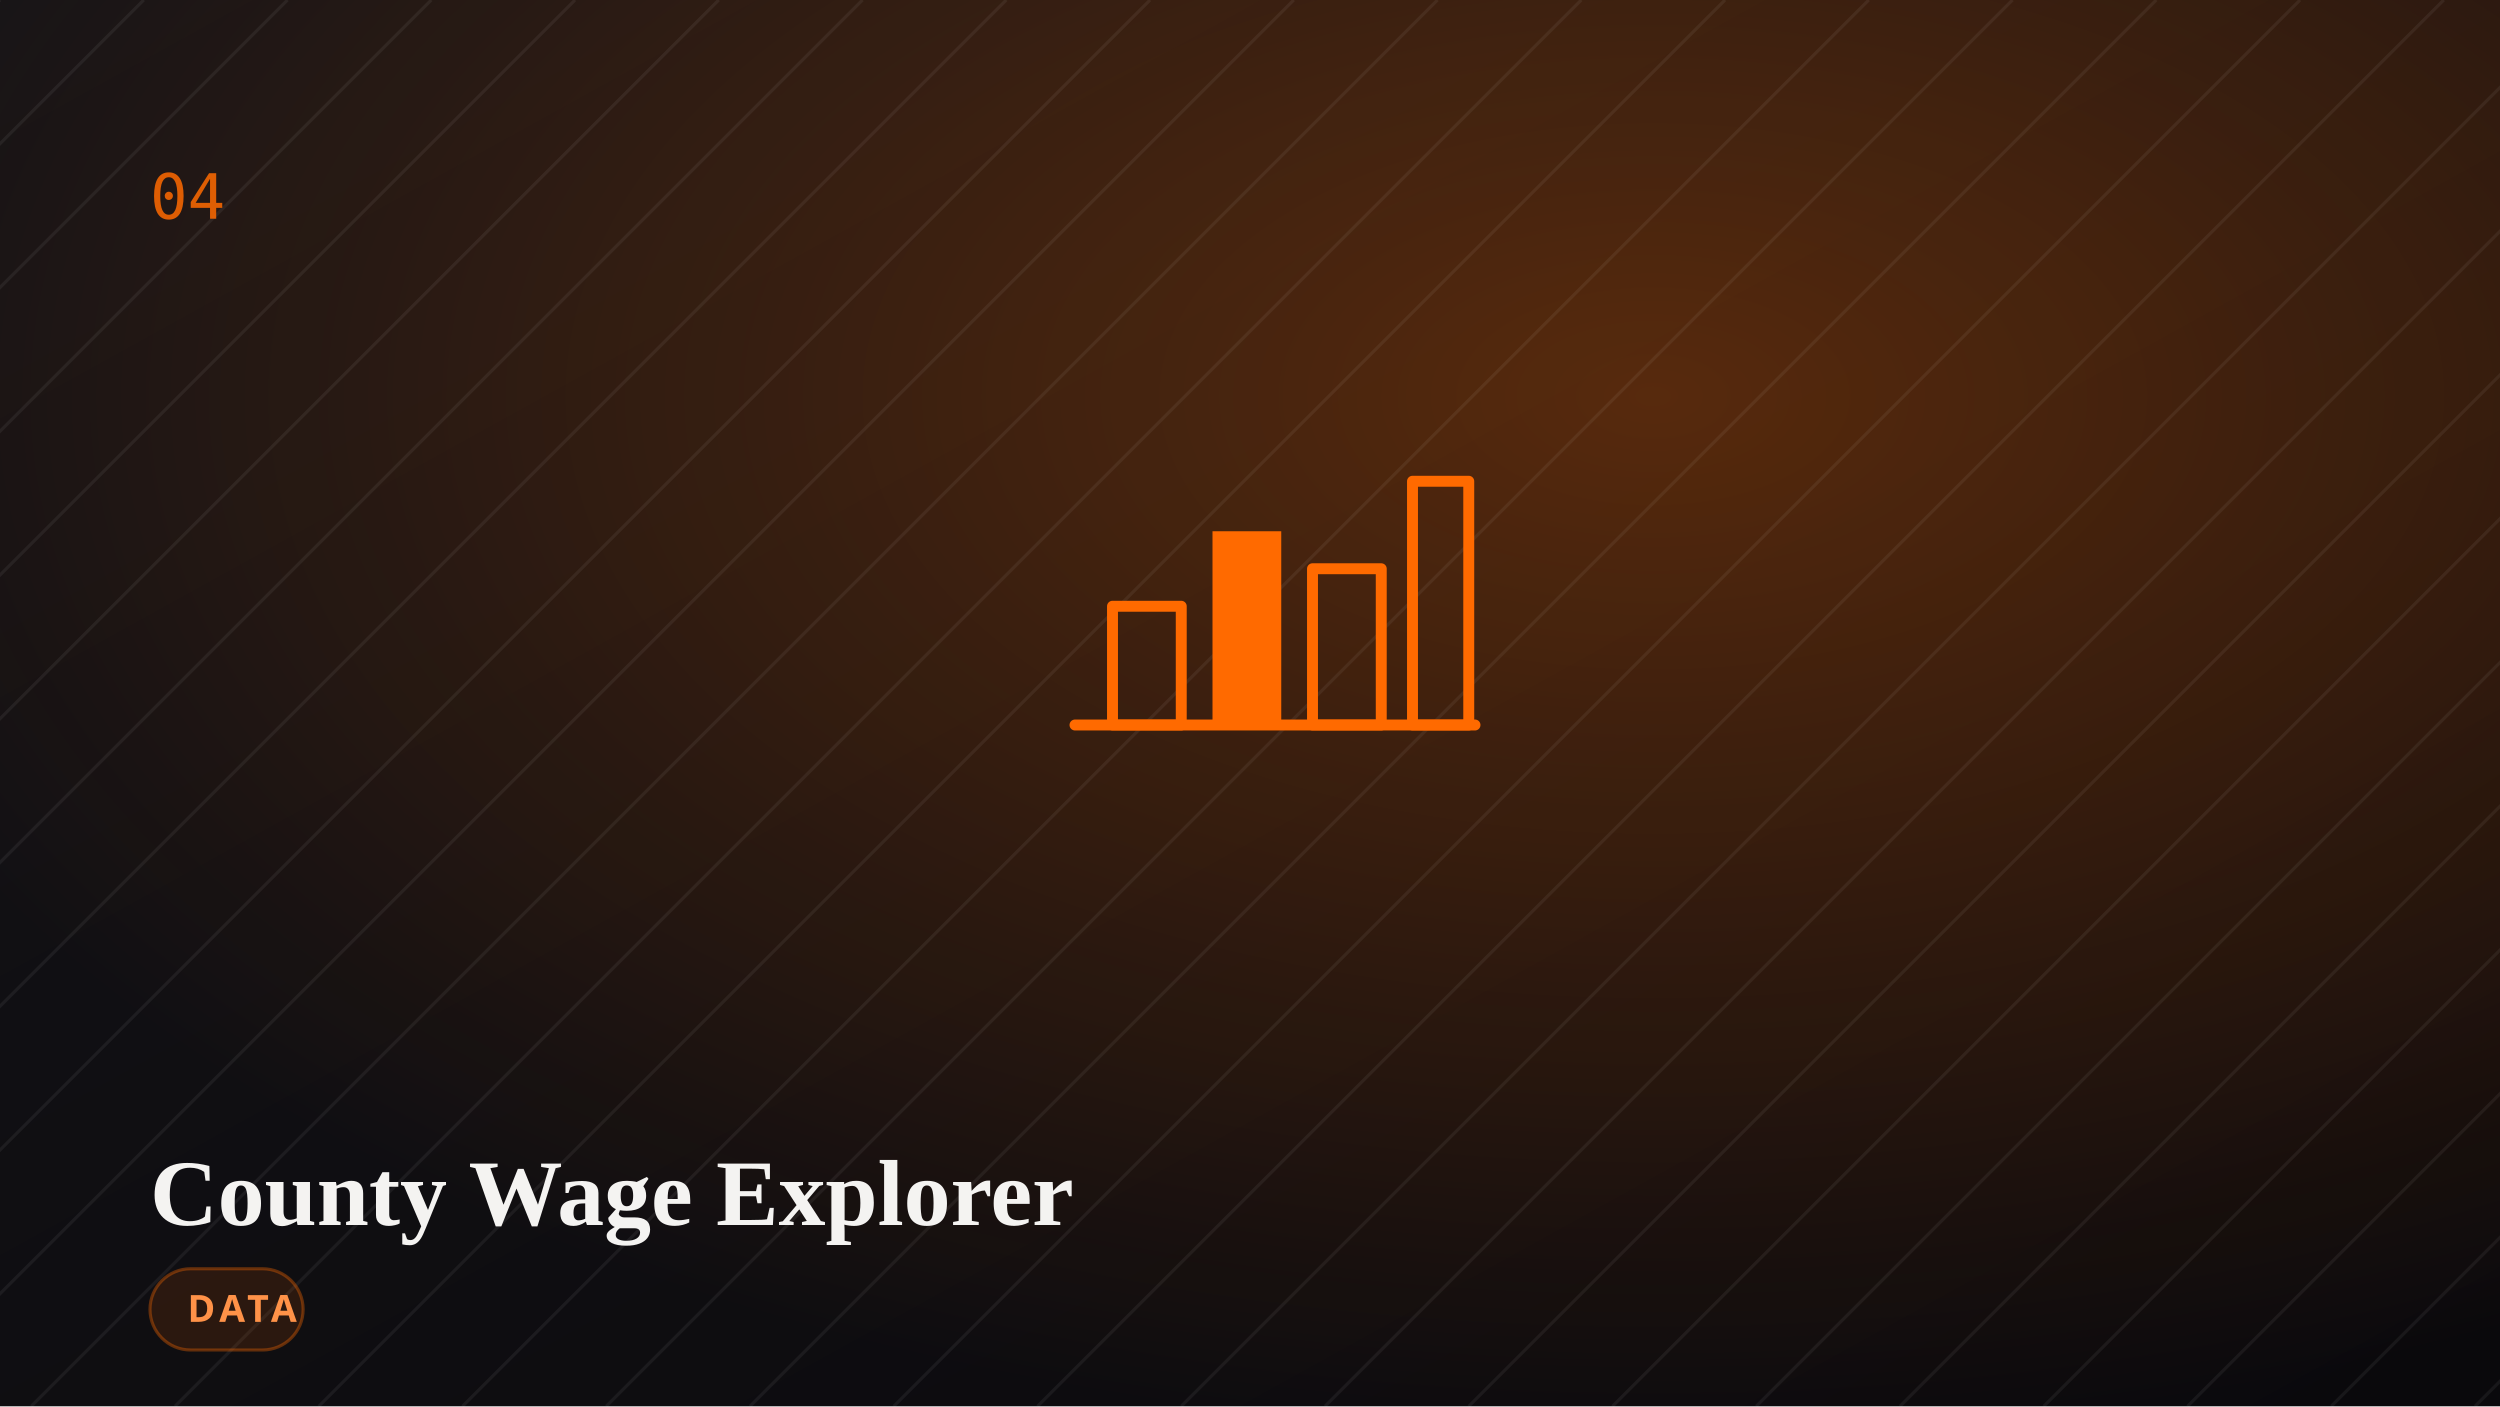
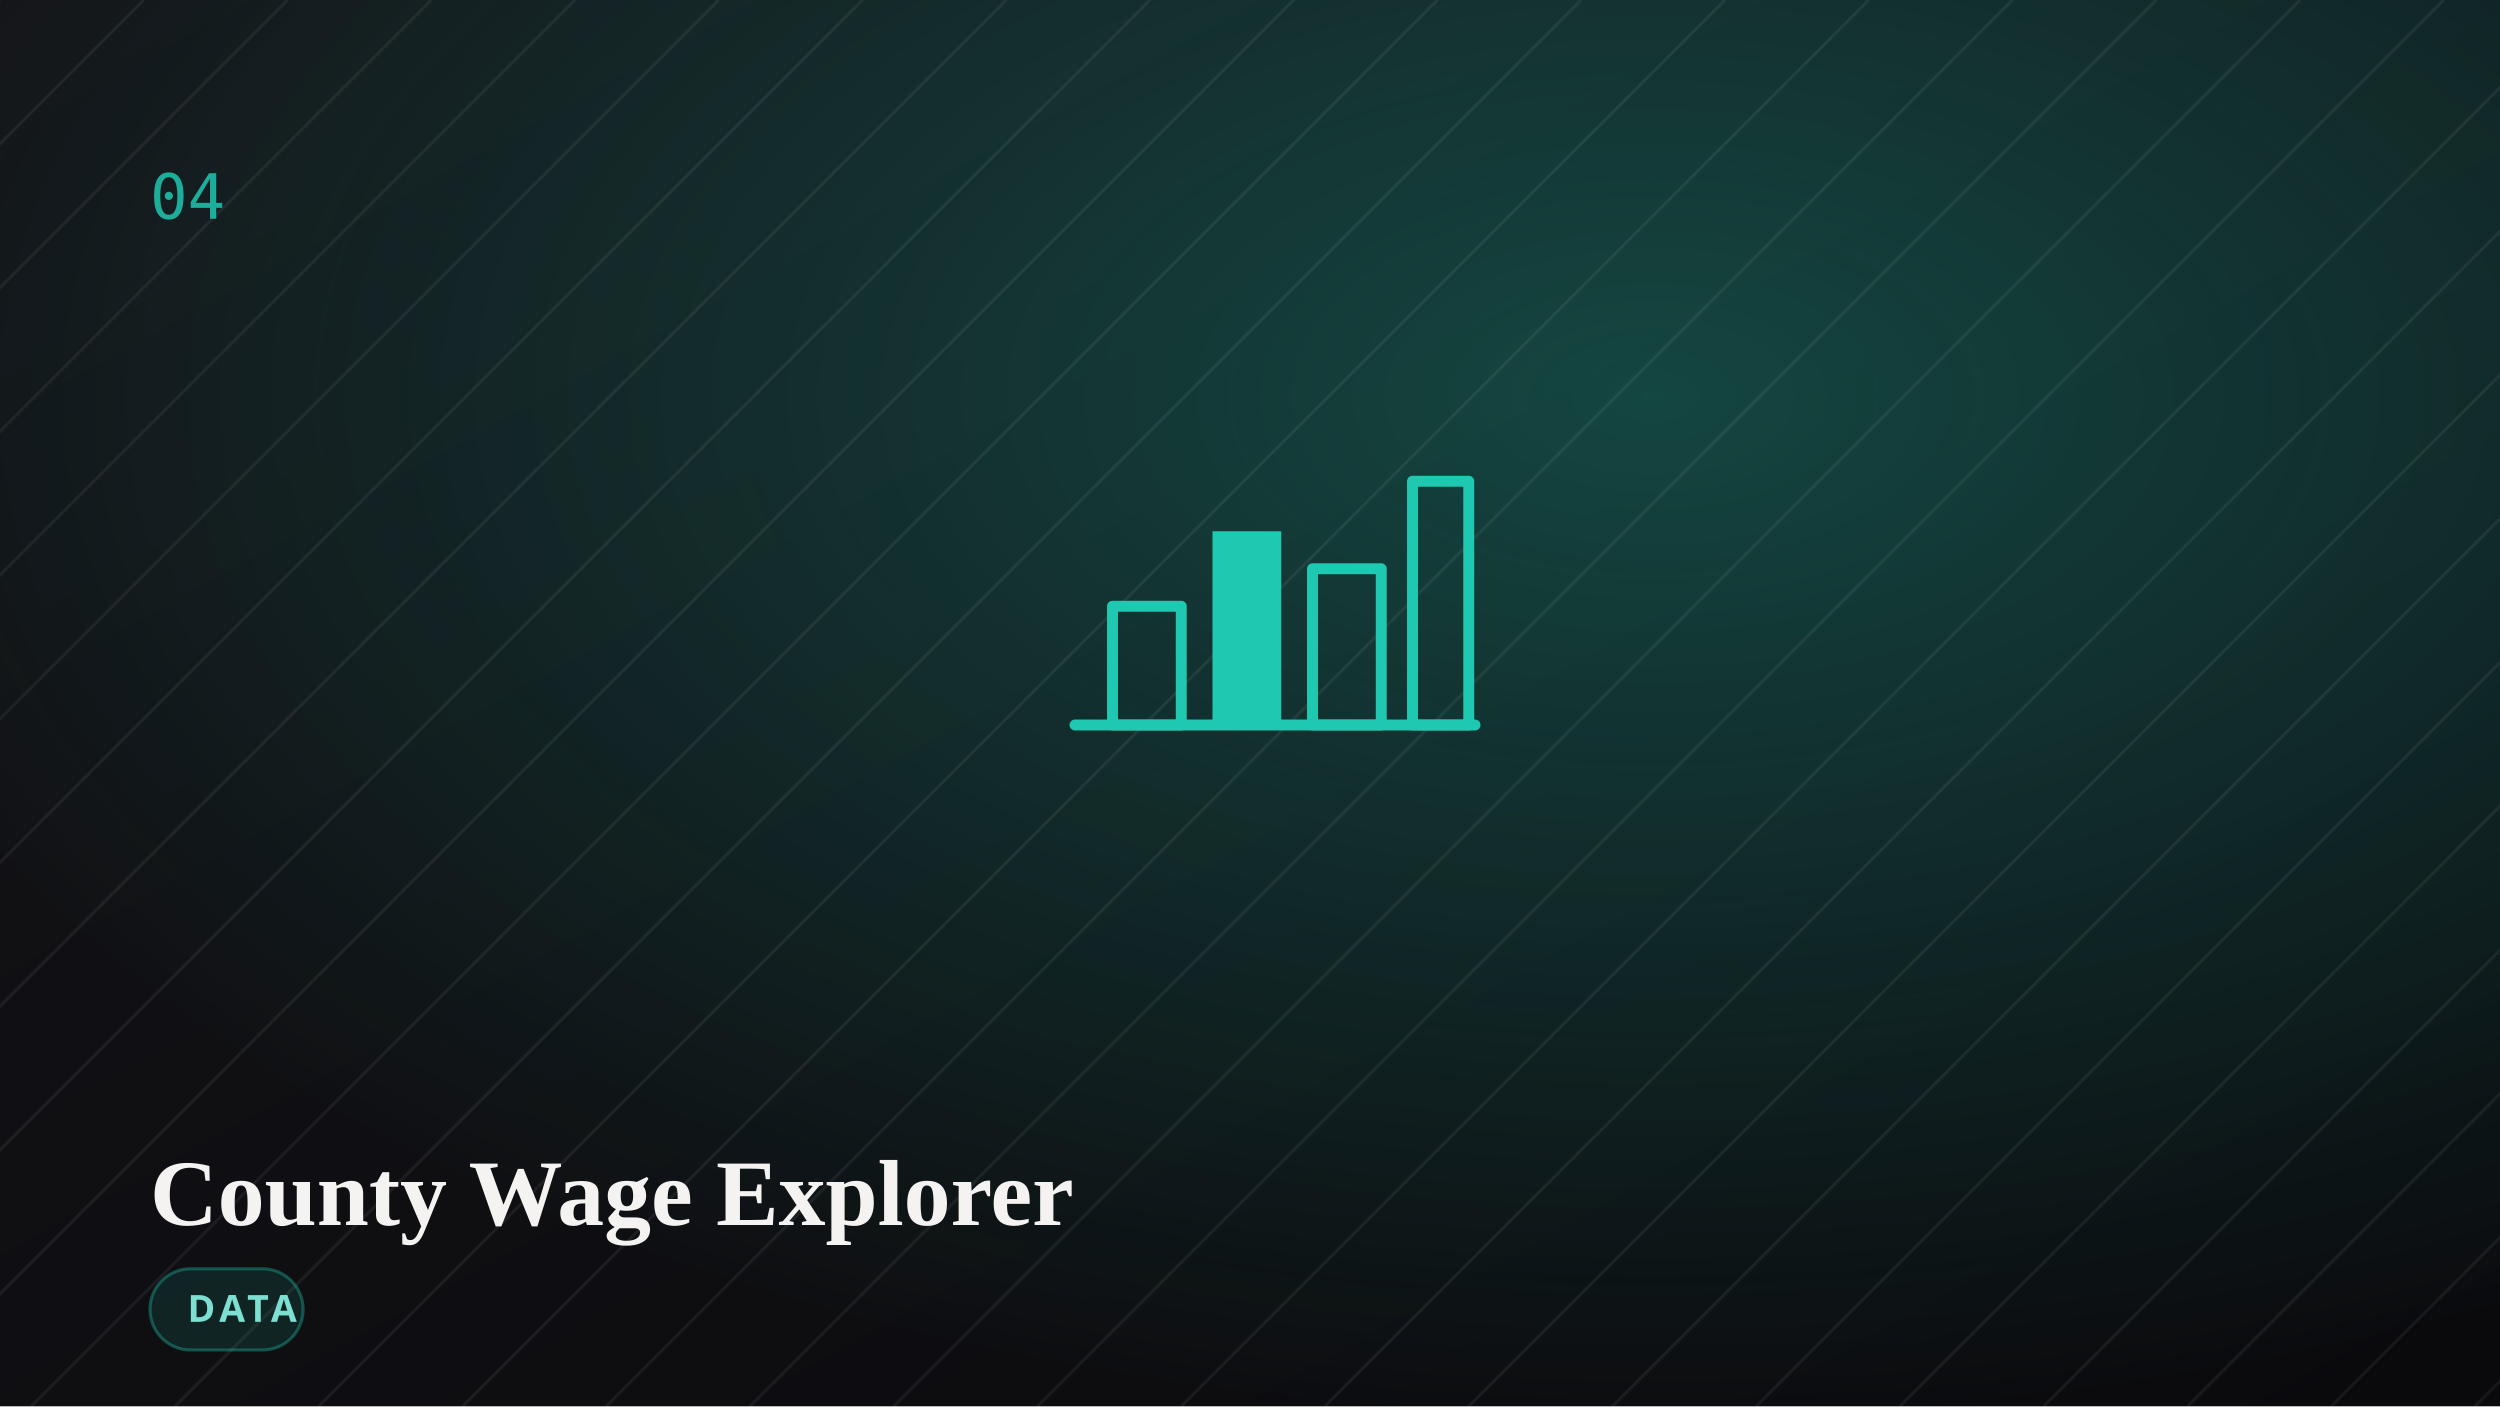
<svg xmlns="http://www.w3.org/2000/svg" width="800" height="450" viewBox="0 0 800 450" role="img" aria-label="County Wage Explorer">
  <defs>
    <linearGradient id="bg" x1="0" y1="0" x2="1" y2="1">
      <stop offset="0" stop-color="#141317" />
      <stop offset="1" stop-color="#0a090c" />
    </linearGradient>
    <radialGradient id="glow" cx="0.66" cy="0.28" r="0.75">
-       <stop offset="0" stop-color="#ff6a00" stop-opacity="0.30" />
-       <stop offset="1" stop-color="#ff6a00" stop-opacity="0" />
+       <stop offset="0" stop-color="#1fc8b0" stop-opacity="0.30" />
+       <stop offset="1" stop-color="#1fc8b0" stop-opacity="0" />
    </radialGradient>
  </defs>
  <rect width="800" height="450" fill="url(#bg)" />
  <rect width="800" height="450" fill="url(#glow)" />
  <g opacity="0.06" stroke="#ffffff" stroke-width="1">
    <line x1="0" y1="0" x2="-450" y2="450" />
    <line x1="46" y1="0" x2="-404" y2="450" />
    <line x1="92" y1="0" x2="-358" y2="450" />
    <line x1="138" y1="0" x2="-312" y2="450" />
    <line x1="184" y1="0" x2="-266" y2="450" />
    <line x1="230" y1="0" x2="-220" y2="450" />
    <line x1="276" y1="0" x2="-174" y2="450" />
    <line x1="322" y1="0" x2="-128" y2="450" />
    <line x1="368" y1="0" x2="-82" y2="450" />
    <line x1="414" y1="0" x2="-36" y2="450" />
    <line x1="460" y1="0" x2="10" y2="450" />
    <line x1="506" y1="0" x2="56" y2="450" />
    <line x1="552" y1="0" x2="102" y2="450" />
    <line x1="598" y1="0" x2="148" y2="450" />
    <line x1="644" y1="0" x2="194" y2="450" />
    <line x1="690" y1="0" x2="240" y2="450" />
    <line x1="736" y1="0" x2="286" y2="450" />
    <line x1="782" y1="0" x2="332" y2="450" />
    <line x1="828" y1="0" x2="378" y2="450" />
    <line x1="874" y1="0" x2="424" y2="450" />
    <line x1="920" y1="0" x2="470" y2="450" />
    <line x1="966" y1="0" x2="516" y2="450" />
    <line x1="1012" y1="0" x2="562" y2="450" />
    <line x1="1058" y1="0" x2="608" y2="450" />
    <line x1="1104" y1="0" x2="654" y2="450" />
    <line x1="1150" y1="0" x2="700" y2="450" />
    <line x1="1196" y1="0" x2="746" y2="450" />
    <line x1="1242" y1="0" x2="792" y2="450" />
    <line x1="1288" y1="0" x2="838" y2="450" />
  </g>
-   <text x="48" y="70" font-family="'SF Mono',ui-monospace,Menlo,monospace" font-size="20" fill="#ff6a00" opacity="0.85">04</text>
+   <text x="48" y="70" font-family="'SF Mono',ui-monospace,Menlo,monospace" font-size="20" fill="#1fc8b0" opacity="0.85">04</text>
  <g transform="translate(0,-6)">
-     <g fill="none" stroke="#ff6a00" stroke-width="3.5" stroke-linecap="round" stroke-linejoin="round">
+     <g fill="none" stroke="#1fc8b0" stroke-width="3.5" stroke-linecap="round" stroke-linejoin="round">
      <line x1="344" y1="238" x2="472" y2="238" />
      <rect x="356" y="200" width="22" height="38" />
-       <rect x="388" y="176" width="22" height="62" fill="#ff6a00" stroke="none" />
+       <rect x="388" y="176" width="22" height="62" fill="#1fc8b0" stroke="none" />
      <rect x="420" y="188" width="22" height="50" />
      <rect x="452" y="160" width="18" height="78" />
    </g>
  </g>
  <text x="48" y="392" font-family="Georgia,'Times New Roman',serif" font-weight="700" font-size="30" fill="#f4f3f1">County Wage Explorer</text>
-   <rect x="48" y="406" width="49" height="26" rx="13" fill="#ff6a00" fill-opacity="0.12" stroke="#ff6a00" stroke-opacity="0.35" />
-   <text x="60" y="423" font-family="ui-sans-serif,system-ui,sans-serif" font-weight="600" font-size="12" letter-spacing="1.5" fill="#ff9248">DATA</text>
+   <rect x="48" y="406" width="49" height="26" rx="13" fill="#1fc8b0" fill-opacity="0.12" stroke="#1fc8b0" stroke-opacity="0.35" />
+   <text x="60" y="423" font-family="ui-sans-serif,system-ui,sans-serif" font-weight="600" font-size="12" letter-spacing="1.5" fill="#7ddfd1">DATA</text>
</svg>
